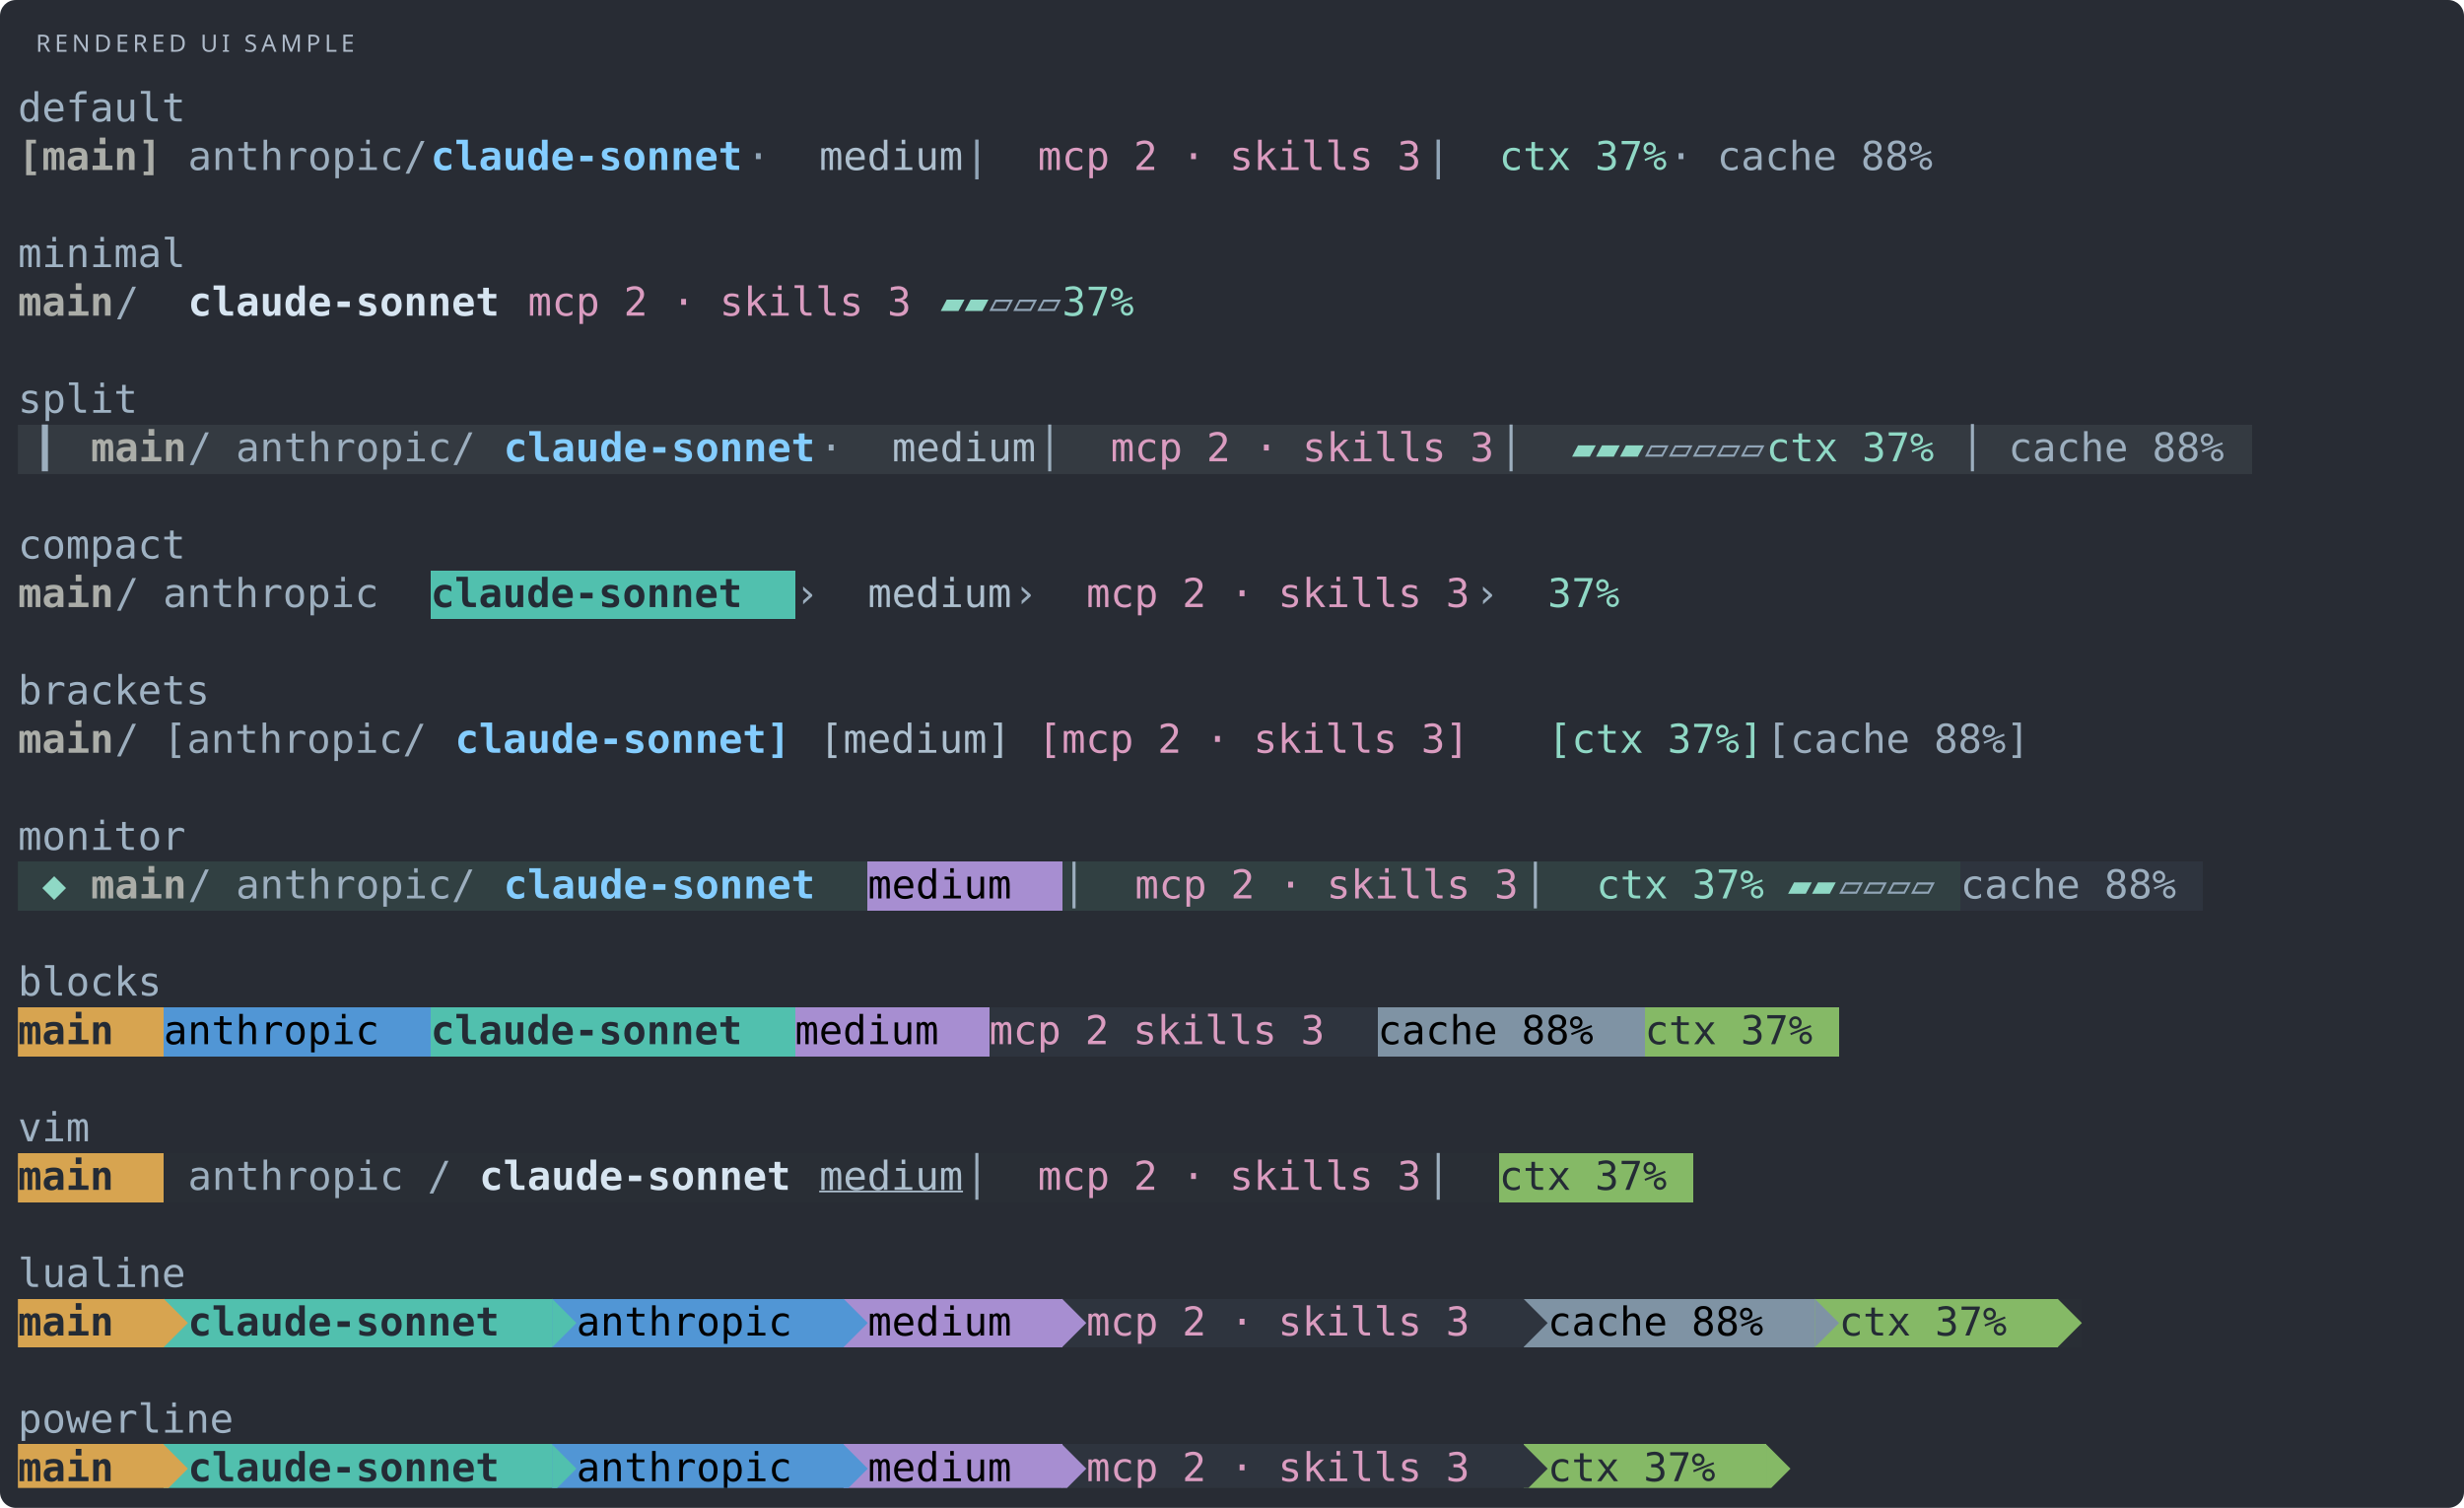
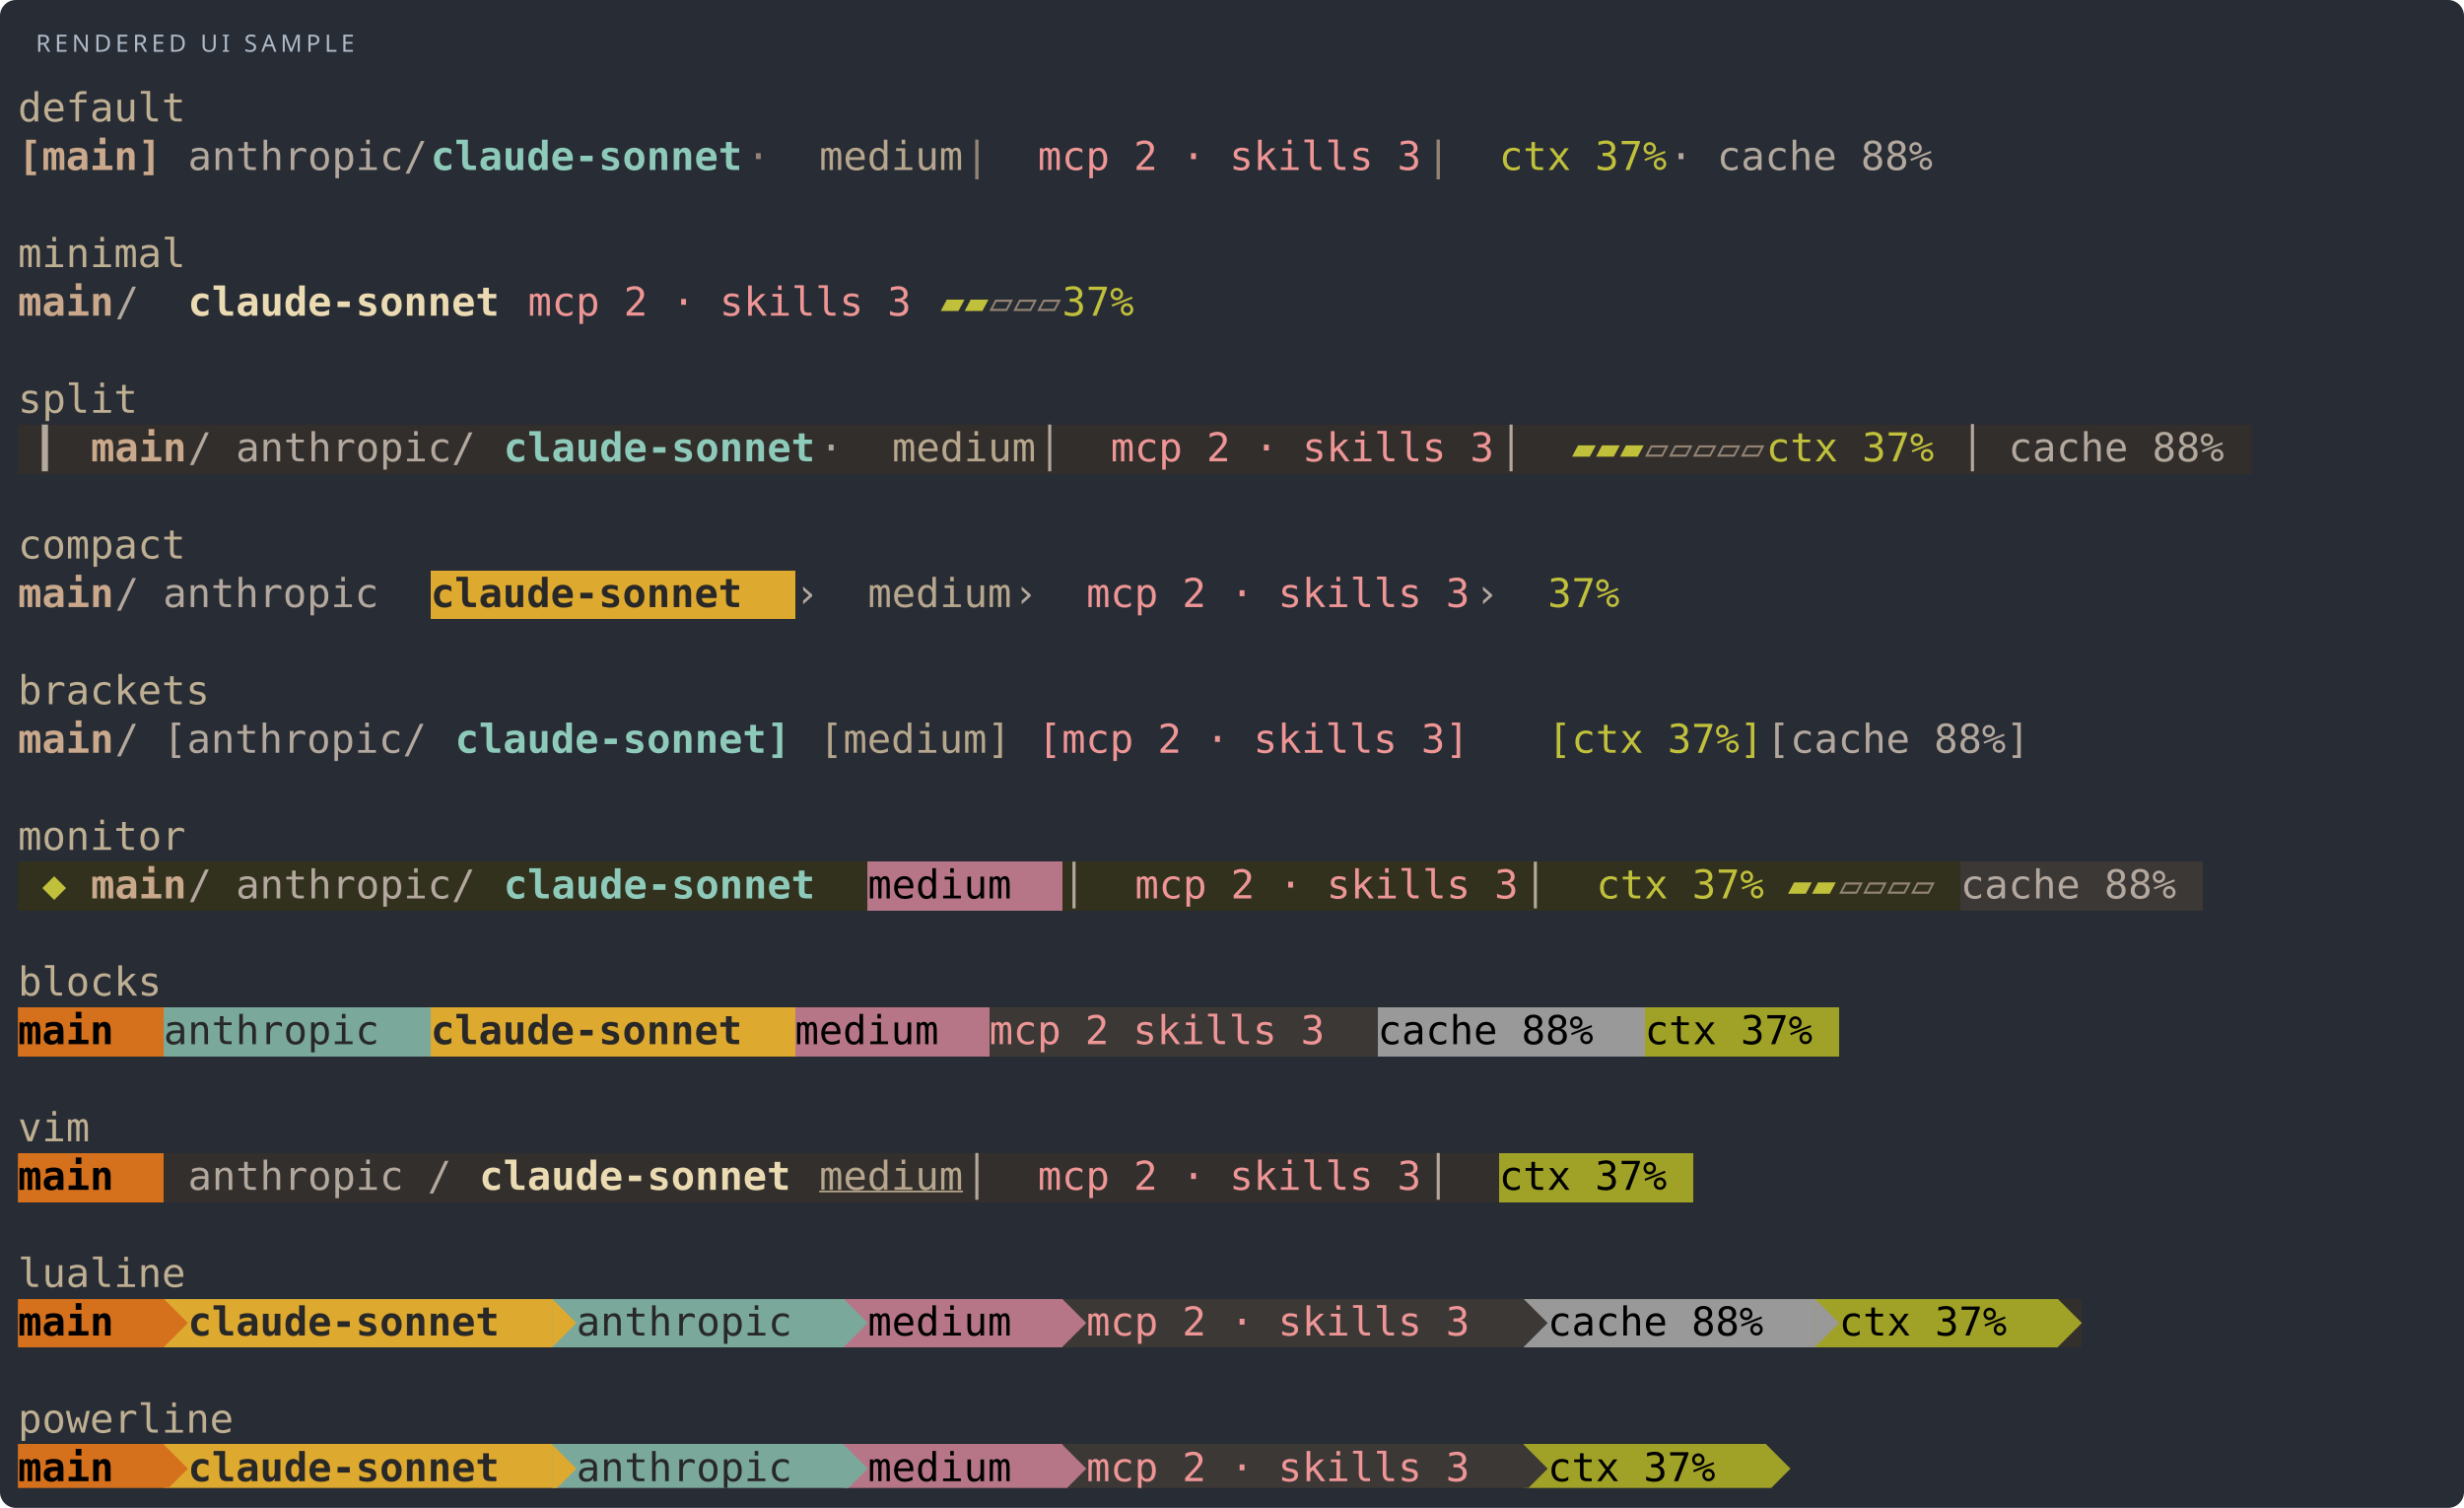
<svg xmlns="http://www.w3.org/2000/svg" viewBox="0 0 1238 757.6">
  <style>
.appearance-statusbars-matrix {font-family:monospace;font-size:20px;line-height:24.4px}
- .appearance-statusbars-r1 { fill: #9fb2c3 }
+ .appearance-statusbars-r1 { fill: #beaf93 }
.appearance-statusbars-r2 { fill: #abb2bf }
- .appearance-statusbars-r3 { fill: #abada8;font-weight: bold }
- .appearance-statusbars-r4 { fill: #9caebe }
- .appearance-statusbars-r5 { fill: #84cdff;font-weight: bold }
- .appearance-statusbars-r6 { fill: #91a5b7 }
- .appearance-statusbars-r7 { fill: #adbfce }
- .appearance-statusbars-r8 { fill: #da9cc0 }
- .appearance-statusbars-r9 { fill: #8fd8c5 }
- .appearance-statusbars-r10 { fill: #d7e5f1;font-weight: bold }
- .appearance-statusbars-r11 { fill: #d7e5f1 }
- .appearance-statusbars-r12 { fill: #242b35;font-weight: bold }
+ .appearance-statusbars-r3 { fill: #c9a88b;font-weight: bold }
+ .appearance-statusbars-r4 { fill: #b3a89e }
+ .appearance-statusbars-r5 { fill: #8ecaba;font-weight: bold }
+ .appearance-statusbars-r6 { fill: #928374 }
+ .appearance-statusbars-r7 { fill: #b6a68d }
+ .appearance-statusbars-r8 { fill: #ee9595 }
+ .appearance-statusbars-r9 { fill: #c0c03b }
+ .appearance-statusbars-r10 { fill: #ebdbb2;font-weight: bold }
+ .appearance-statusbars-r11 { fill: #ebdbb2 }
+ .appearance-statusbars-r12 { fill: #282828;font-weight: bold }
.appearance-statusbars-r13 { fill: #000000 }
- .appearance-statusbars-r14 { fill: #242b35 }
- .appearance-statusbars-r15 { fill: #adbfce;text-decoration: underline; }
- .appearance-statusbars-r16 { fill: #d7a450 }
- .appearance-statusbars-r17 { fill: #51c0ae }
- .appearance-statusbars-r18 { fill: #5196d5 }
- .appearance-statusbars-r19 { fill: #a78ed1 }
- .appearance-statusbars-r20 { fill: #2e343e }
- .appearance-statusbars-r21 { fill: #7f93a4 }
- .appearance-statusbars-r22 { fill: #85b966 }
+ .appearance-statusbars-r14 { fill: #000000;font-weight: bold }
+ .appearance-statusbars-r15 { fill: #282828 }
+ .appearance-statusbars-r16 { fill: #b6a68d;text-decoration: underline; }
+ .appearance-statusbars-r17 { fill: #d5701d }
+ .appearance-statusbars-r18 { fill: #dea92f }
+ .appearance-statusbars-r19 { fill: #7aa89b }
+ .appearance-statusbars-r20 { fill: #b67687 }
+ .appearance-statusbars-r21 { fill: #3c3836 }
+ .appearance-statusbars-r22 { fill: #9a9999 }
+ .appearance-statusbars-r23 { fill: #a0a227 }
</style>
  <defs>
    <clipPath id="appearance-statusbars-clip-terminal">
      <rect width="1219.0" height="706.6" />
    </clipPath>
    <clipPath id="appearance-statusbars-line-0">
      <rect x="0" y="1.5" width="1220" height="24.65" />
    </clipPath>
    <clipPath id="appearance-statusbars-line-1">
      <rect x="0" y="25.9" width="1220" height="24.65" />
    </clipPath>
    <clipPath id="appearance-statusbars-line-2">
      <rect x="0" y="50.3" width="1220" height="24.65" />
    </clipPath>
    <clipPath id="appearance-statusbars-line-3">
      <rect x="0" y="74.7" width="1220" height="24.65" />
    </clipPath>
    <clipPath id="appearance-statusbars-line-4">
      <rect x="0" y="99.1" width="1220" height="24.65" />
    </clipPath>
    <clipPath id="appearance-statusbars-line-5">
      <rect x="0" y="123.5" width="1220" height="24.65" />
    </clipPath>
    <clipPath id="appearance-statusbars-line-6">
      <rect x="0" y="147.9" width="1220" height="24.65" />
    </clipPath>
    <clipPath id="appearance-statusbars-line-7">
      <rect x="0" y="172.3" width="1220" height="24.65" />
    </clipPath>
    <clipPath id="appearance-statusbars-line-8">
      <rect x="0" y="196.7" width="1220" height="24.65" />
    </clipPath>
    <clipPath id="appearance-statusbars-line-9">
      <rect x="0" y="221.1" width="1220" height="24.65" />
    </clipPath>
    <clipPath id="appearance-statusbars-line-10">
      <rect x="0" y="245.5" width="1220" height="24.65" />
    </clipPath>
    <clipPath id="appearance-statusbars-line-11">
      <rect x="0" y="269.9" width="1220" height="24.65" />
    </clipPath>
    <clipPath id="appearance-statusbars-line-12">
      <rect x="0" y="294.3" width="1220" height="24.65" />
    </clipPath>
    <clipPath id="appearance-statusbars-line-13">
      <rect x="0" y="318.7" width="1220" height="24.65" />
    </clipPath>
    <clipPath id="appearance-statusbars-line-14">
      <rect x="0" y="343.1" width="1220" height="24.65" />
    </clipPath>
    <clipPath id="appearance-statusbars-line-15">
      <rect x="0" y="367.5" width="1220" height="24.65" />
    </clipPath>
    <clipPath id="appearance-statusbars-line-16">
      <rect x="0" y="391.9" width="1220" height="24.65" />
    </clipPath>
    <clipPath id="appearance-statusbars-line-17">
      <rect x="0" y="416.3" width="1220" height="24.65" />
    </clipPath>
    <clipPath id="appearance-statusbars-line-18">
      <rect x="0" y="440.7" width="1220" height="24.65" />
    </clipPath>
    <clipPath id="appearance-statusbars-line-19">
      <rect x="0" y="465.1" width="1220" height="24.65" />
    </clipPath>
    <clipPath id="appearance-statusbars-line-20">
      <rect x="0" y="489.5" width="1220" height="24.65" />
    </clipPath>
    <clipPath id="appearance-statusbars-line-21">
      <rect x="0" y="513.9" width="1220" height="24.65" />
    </clipPath>
    <clipPath id="appearance-statusbars-line-22">
      <rect x="0" y="538.3" width="1220" height="24.65" />
    </clipPath>
    <clipPath id="appearance-statusbars-line-23">
      <rect x="0" y="562.7" width="1220" height="24.65" />
    </clipPath>
    <clipPath id="appearance-statusbars-line-24">
      <rect x="0" y="587.1" width="1220" height="24.65" />
    </clipPath>
    <clipPath id="appearance-statusbars-line-25">
      <rect x="0" y="611.5" width="1220" height="24.65" />
    </clipPath>
    <clipPath id="appearance-statusbars-line-26">
      <rect x="0" y="635.9" width="1220" height="24.65" />
    </clipPath>
    <clipPath id="appearance-statusbars-line-27">
      <rect x="0" y="660.3" width="1220" height="24.65" />
    </clipPath>
  </defs>
  <rect width="1238" height="757.6" rx="8" fill="#282c34" />
  <text x="18" y="26" fill="#aebac9" font-family="sans-serif" font-size="12" letter-spacing="2">RENDERED UI SAMPLE</text>
  <g transform="translate(9, 41)" clip-path="url(#appearance-statusbars-clip-terminal)">
-     <rect fill="#343a41" x="0" y="172.3" width="12.2" height="24.65" shape-rendering="crispEdges" />
-     <rect fill="#343a41" x="12.2" y="172.3" width="24.4" height="24.65" shape-rendering="crispEdges" />
-     <rect fill="#343a41" x="36.6" y="172.3" width="48.8" height="24.65" shape-rendering="crispEdges" />
-     <rect fill="#343a41" x="85.4" y="172.3" width="158.6" height="24.65" shape-rendering="crispEdges" />
-     <rect fill="#343a41" x="244" y="172.3" width="158.6" height="24.65" shape-rendering="crispEdges" />
-     <rect fill="#343a41" x="402.6" y="172.3" width="36.6" height="24.65" shape-rendering="crispEdges" />
-     <rect fill="#343a41" x="439.2" y="172.3" width="73.2" height="24.65" shape-rendering="crispEdges" />
-     <rect fill="#343a41" x="512.4" y="172.3" width="36.6" height="24.65" shape-rendering="crispEdges" />
-     <rect fill="#343a41" x="549" y="172.3" width="195.2" height="24.65" shape-rendering="crispEdges" />
-     <rect fill="#343a41" x="744.2" y="172.3" width="36.6" height="24.65" shape-rendering="crispEdges" />
-     <rect fill="#343a41" x="780.8" y="172.3" width="36.6" height="24.65" shape-rendering="crispEdges" />
-     <rect fill="#343a41" x="817.4" y="172.3" width="61" height="24.65" shape-rendering="crispEdges" />
-     <rect fill="#343a41" x="878.4" y="172.3" width="97.6" height="24.65" shape-rendering="crispEdges" />
-     <rect fill="#343a41" x="976" y="172.3" width="146.4" height="24.65" shape-rendering="crispEdges" />
-     <rect fill="#51c0ae" x="207.4" y="245.5" width="183" height="24.65" shape-rendering="crispEdges" />
-     <rect fill="#314042" x="0" y="391.9" width="12.2" height="24.65" shape-rendering="crispEdges" />
-     <rect fill="#314042" x="12.2" y="391.9" width="24.4" height="24.65" shape-rendering="crispEdges" />
-     <rect fill="#314042" x="36.6" y="391.9" width="48.8" height="24.65" shape-rendering="crispEdges" />
-     <rect fill="#314042" x="85.4" y="391.9" width="158.6" height="24.65" shape-rendering="crispEdges" />
-     <rect fill="#314042" x="244" y="391.9" width="158.6" height="24.65" shape-rendering="crispEdges" />
-     <rect fill="#314042" x="402.6" y="391.9" width="24.4" height="24.65" shape-rendering="crispEdges" />
-     <rect fill="#a78ed1" x="427" y="391.9" width="97.6" height="24.65" shape-rendering="crispEdges" />
-     <rect fill="#314042" x="524.6" y="391.9" width="36.6" height="24.65" shape-rendering="crispEdges" />
-     <rect fill="#314042" x="561.2" y="391.9" width="195.2" height="24.65" shape-rendering="crispEdges" />
-     <rect fill="#314042" x="756.4" y="391.9" width="36.6" height="24.65" shape-rendering="crispEdges" />
-     <rect fill="#314042" x="793" y="391.9" width="122" height="24.65" shape-rendering="crispEdges" />
-     <rect fill="#314042" x="915" y="391.9" width="48.8" height="24.65" shape-rendering="crispEdges" />
-     <rect fill="#314042" x="963.8" y="391.9" width="12.2" height="24.65" shape-rendering="crispEdges" />
-     <rect fill="#2e343e" x="976" y="391.9" width="122" height="24.65" shape-rendering="crispEdges" />
-     <rect fill="#d7a450" x="0" y="465.1" width="73.2" height="24.65" shape-rendering="crispEdges" />
-     <rect fill="#5196d5" x="73.2" y="465.1" width="134.2" height="24.65" shape-rendering="crispEdges" />
-     <rect fill="#51c0ae" x="207.4" y="465.1" width="183" height="24.65" shape-rendering="crispEdges" />
-     <rect fill="#a78ed1" x="390.4" y="465.1" width="97.6" height="24.65" shape-rendering="crispEdges" />
-     <rect fill="#2e343e" x="488" y="465.1" width="195.2" height="24.65" shape-rendering="crispEdges" />
-     <rect fill="#7f93a4" x="683.2" y="465.1" width="134.2" height="24.65" shape-rendering="crispEdges" />
-     <rect fill="#85b966" x="817.4" y="465.1" width="97.6" height="24.65" shape-rendering="crispEdges" />
-     <rect fill="#d7a450" x="0" y="538.3" width="73.2" height="24.65" shape-rendering="crispEdges" />
-     <rect fill="#292e35" x="73.2" y="538.3" width="12.2" height="24.65" shape-rendering="crispEdges" />
-     <rect fill="#292e35" x="85.4" y="538.3" width="146.4" height="24.65" shape-rendering="crispEdges" />
-     <rect fill="#292e35" x="231.8" y="538.3" width="158.6" height="24.65" shape-rendering="crispEdges" />
-     <rect fill="#292e35" x="390.4" y="538.3" width="12.2" height="24.65" shape-rendering="crispEdges" />
-     <rect fill="#292e35" x="402.6" y="538.3" width="73.2" height="24.65" shape-rendering="crispEdges" />
-     <rect fill="#292e35" x="475.8" y="538.3" width="36.6" height="24.65" shape-rendering="crispEdges" />
-     <rect fill="#292e35" x="512.4" y="538.3" width="195.2" height="24.65" shape-rendering="crispEdges" />
-     <rect fill="#292e35" x="707.6" y="538.3" width="36.6" height="24.65" shape-rendering="crispEdges" />
-     <rect fill="#85b966" x="744.2" y="538.3" width="97.6" height="24.65" shape-rendering="crispEdges" />
-     <rect fill="#d7a450" x="0" y="611.5" width="73.2" height="24.65" shape-rendering="crispEdges" />
-     <rect fill="#51c0ae" x="73.2" y="611.5" width="12.2" height="24.65" shape-rendering="crispEdges" />
-     <rect fill="#51c0ae" x="85.4" y="611.5" width="183" height="24.65" shape-rendering="crispEdges" />
-     <rect fill="#5196d5" x="268.4" y="611.5" width="12.2" height="24.65" shape-rendering="crispEdges" />
-     <rect fill="#5196d5" x="280.6" y="611.5" width="134.2" height="24.65" shape-rendering="crispEdges" />
-     <rect fill="#a78ed1" x="414.8" y="611.5" width="12.2" height="24.65" shape-rendering="crispEdges" />
-     <rect fill="#a78ed1" x="427" y="611.5" width="97.6" height="24.65" shape-rendering="crispEdges" />
-     <rect fill="#2e343e" x="524.6" y="611.5" width="12.2" height="24.65" shape-rendering="crispEdges" />
-     <rect fill="#2e343e" x="536.8" y="611.5" width="219.6" height="24.65" shape-rendering="crispEdges" />
-     <rect fill="#7f93a4" x="756.4" y="611.5" width="12.2" height="24.65" shape-rendering="crispEdges" />
-     <rect fill="#7f93a4" x="768.6" y="611.5" width="134.2" height="24.65" shape-rendering="crispEdges" />
-     <rect fill="#85b966" x="902.8" y="611.5" width="12.2" height="24.65" shape-rendering="crispEdges" />
-     <rect fill="#85b966" x="915" y="611.5" width="109.8" height="24.65" shape-rendering="crispEdges" />
-     <rect fill="#292e35" x="1024.8" y="611.5" width="12.2" height="24.65" shape-rendering="crispEdges" />
-     <rect fill="#d7a450" x="0" y="684.7" width="73.2" height="24.65" shape-rendering="crispEdges" />
-     <rect fill="#51c0ae" x="73.2" y="684.7" width="12.2" height="24.65" shape-rendering="crispEdges" />
-     <rect fill="#51c0ae" x="85.4" y="684.7" width="183" height="24.65" shape-rendering="crispEdges" />
-     <rect fill="#5196d5" x="268.4" y="684.7" width="12.2" height="24.65" shape-rendering="crispEdges" />
-     <rect fill="#5196d5" x="280.6" y="684.7" width="134.2" height="24.65" shape-rendering="crispEdges" />
-     <rect fill="#a78ed1" x="414.8" y="684.7" width="12.2" height="24.65" shape-rendering="crispEdges" />
-     <rect fill="#a78ed1" x="427" y="684.7" width="97.6" height="24.65" shape-rendering="crispEdges" />
-     <rect fill="#2e343e" x="524.6" y="684.7" width="12.2" height="24.65" shape-rendering="crispEdges" />
-     <rect fill="#2e343e" x="536.8" y="684.7" width="219.6" height="24.65" shape-rendering="crispEdges" />
-     <rect fill="#85b966" x="756.4" y="684.7" width="12.2" height="24.65" shape-rendering="crispEdges" />
-     <rect fill="#85b966" x="768.6" y="684.7" width="109.8" height="24.65" shape-rendering="crispEdges" />
+     <rect fill="#322e2b" x="0" y="172.3" width="12.2" height="24.65" shape-rendering="crispEdges" />
+     <rect fill="#322e2b" x="12.2" y="172.3" width="24.4" height="24.65" shape-rendering="crispEdges" />
+     <rect fill="#322e2b" x="36.6" y="172.3" width="48.8" height="24.65" shape-rendering="crispEdges" />
+     <rect fill="#322e2b" x="85.4" y="172.3" width="158.6" height="24.65" shape-rendering="crispEdges" />
+     <rect fill="#322e2b" x="244" y="172.3" width="158.6" height="24.65" shape-rendering="crispEdges" />
+     <rect fill="#322e2b" x="402.6" y="172.3" width="36.6" height="24.65" shape-rendering="crispEdges" />
+     <rect fill="#322e2b" x="439.2" y="172.3" width="73.2" height="24.65" shape-rendering="crispEdges" />
+     <rect fill="#322e2b" x="512.4" y="172.3" width="36.6" height="24.65" shape-rendering="crispEdges" />
+     <rect fill="#322e2b" x="549" y="172.3" width="195.2" height="24.65" shape-rendering="crispEdges" />
+     <rect fill="#322e2b" x="744.2" y="172.3" width="36.6" height="24.65" shape-rendering="crispEdges" />
+     <rect fill="#322e2b" x="780.8" y="172.3" width="36.6" height="24.65" shape-rendering="crispEdges" />
+     <rect fill="#322e2b" x="817.4" y="172.3" width="61" height="24.65" shape-rendering="crispEdges" />
+     <rect fill="#322e2b" x="878.4" y="172.3" width="97.6" height="24.65" shape-rendering="crispEdges" />
+     <rect fill="#322e2b" x="976" y="172.3" width="146.4" height="24.65" shape-rendering="crispEdges" />
+     <rect fill="#dea92f" x="207.4" y="245.5" width="183" height="24.65" shape-rendering="crispEdges" />
+     <rect fill="#32311e" x="0" y="391.9" width="12.2" height="24.65" shape-rendering="crispEdges" />
+     <rect fill="#32311e" x="12.2" y="391.9" width="24.4" height="24.65" shape-rendering="crispEdges" />
+     <rect fill="#32311e" x="36.6" y="391.9" width="48.8" height="24.65" shape-rendering="crispEdges" />
+     <rect fill="#32311e" x="85.4" y="391.9" width="158.6" height="24.65" shape-rendering="crispEdges" />
+     <rect fill="#32311e" x="244" y="391.9" width="158.6" height="24.65" shape-rendering="crispEdges" />
+     <rect fill="#32311e" x="402.6" y="391.9" width="24.4" height="24.65" shape-rendering="crispEdges" />
+     <rect fill="#b67687" x="427" y="391.9" width="97.6" height="24.65" shape-rendering="crispEdges" />
+     <rect fill="#32311e" x="524.6" y="391.9" width="36.6" height="24.65" shape-rendering="crispEdges" />
+     <rect fill="#32311e" x="561.2" y="391.9" width="195.2" height="24.65" shape-rendering="crispEdges" />
+     <rect fill="#32311e" x="756.4" y="391.9" width="36.6" height="24.65" shape-rendering="crispEdges" />
+     <rect fill="#32311e" x="793" y="391.9" width="122" height="24.65" shape-rendering="crispEdges" />
+     <rect fill="#32311e" x="915" y="391.9" width="48.8" height="24.65" shape-rendering="crispEdges" />
+     <rect fill="#32311e" x="963.8" y="391.9" width="12.2" height="24.65" shape-rendering="crispEdges" />
+     <rect fill="#3c3836" x="976" y="391.9" width="122" height="24.65" shape-rendering="crispEdges" />
+     <rect fill="#d5701d" x="0" y="465.1" width="73.2" height="24.65" shape-rendering="crispEdges" />
+     <rect fill="#7aa89b" x="73.2" y="465.1" width="134.2" height="24.65" shape-rendering="crispEdges" />
+     <rect fill="#dea92f" x="207.4" y="465.1" width="183" height="24.65" shape-rendering="crispEdges" />
+     <rect fill="#b67687" x="390.4" y="465.1" width="97.6" height="24.65" shape-rendering="crispEdges" />
+     <rect fill="#3c3836" x="488" y="465.1" width="195.2" height="24.65" shape-rendering="crispEdges" />
+     <rect fill="#9a9999" x="683.2" y="465.1" width="134.2" height="24.65" shape-rendering="crispEdges" />
+     <rect fill="#a0a227" x="817.4" y="465.1" width="97.6" height="24.65" shape-rendering="crispEdges" />
+     <rect fill="#d5701d" x="0" y="538.3" width="73.2" height="24.65" shape-rendering="crispEdges" />
+     <rect fill="#332f2d" x="73.2" y="538.3" width="12.2" height="24.65" shape-rendering="crispEdges" />
+     <rect fill="#332f2d" x="85.4" y="538.3" width="146.4" height="24.65" shape-rendering="crispEdges" />
+     <rect fill="#332f2d" x="231.8" y="538.3" width="158.6" height="24.65" shape-rendering="crispEdges" />
+     <rect fill="#332f2d" x="390.4" y="538.3" width="12.2" height="24.65" shape-rendering="crispEdges" />
+     <rect fill="#332f2d" x="402.6" y="538.3" width="73.2" height="24.65" shape-rendering="crispEdges" />
+     <rect fill="#332f2d" x="475.8" y="538.3" width="36.6" height="24.65" shape-rendering="crispEdges" />
+     <rect fill="#332f2d" x="512.4" y="538.3" width="195.2" height="24.65" shape-rendering="crispEdges" />
+     <rect fill="#332f2d" x="707.6" y="538.3" width="36.6" height="24.65" shape-rendering="crispEdges" />
+     <rect fill="#a0a227" x="744.2" y="538.3" width="97.6" height="24.65" shape-rendering="crispEdges" />
+     <rect fill="#d5701d" x="0" y="611.5" width="73.2" height="24.65" shape-rendering="crispEdges" />
+     <rect fill="#dea92f" x="73.2" y="611.5" width="12.2" height="24.65" shape-rendering="crispEdges" />
+     <rect fill="#dea92f" x="85.4" y="611.5" width="183" height="24.65" shape-rendering="crispEdges" />
+     <rect fill="#7aa89b" x="268.4" y="611.5" width="12.2" height="24.65" shape-rendering="crispEdges" />
+     <rect fill="#7aa89b" x="280.6" y="611.5" width="134.2" height="24.65" shape-rendering="crispEdges" />
+     <rect fill="#b67687" x="414.8" y="611.5" width="12.2" height="24.65" shape-rendering="crispEdges" />
+     <rect fill="#b67687" x="427" y="611.5" width="97.6" height="24.65" shape-rendering="crispEdges" />
+     <rect fill="#3c3836" x="524.6" y="611.5" width="12.2" height="24.65" shape-rendering="crispEdges" />
+     <rect fill="#3c3836" x="536.8" y="611.5" width="219.6" height="24.65" shape-rendering="crispEdges" />
+     <rect fill="#9a9999" x="756.4" y="611.5" width="12.2" height="24.65" shape-rendering="crispEdges" />
+     <rect fill="#9a9999" x="768.6" y="611.5" width="134.2" height="24.65" shape-rendering="crispEdges" />
+     <rect fill="#a0a227" x="902.8" y="611.5" width="12.2" height="24.65" shape-rendering="crispEdges" />
+     <rect fill="#a0a227" x="915" y="611.5" width="109.8" height="24.65" shape-rendering="crispEdges" />
+     <rect fill="#332f2d" x="1024.8" y="611.5" width="12.2" height="24.65" shape-rendering="crispEdges" />
+     <rect fill="#d5701d" x="0" y="684.7" width="73.2" height="24.65" shape-rendering="crispEdges" />
+     <rect fill="#dea92f" x="73.2" y="684.7" width="12.2" height="24.65" shape-rendering="crispEdges" />
+     <rect fill="#dea92f" x="85.4" y="684.7" width="183" height="24.65" shape-rendering="crispEdges" />
+     <rect fill="#7aa89b" x="268.4" y="684.7" width="12.2" height="24.65" shape-rendering="crispEdges" />
+     <rect fill="#7aa89b" x="280.6" y="684.7" width="134.2" height="24.65" shape-rendering="crispEdges" />
+     <rect fill="#b67687" x="414.8" y="684.7" width="12.2" height="24.65" shape-rendering="crispEdges" />
+     <rect fill="#b67687" x="427" y="684.7" width="97.6" height="24.65" shape-rendering="crispEdges" />
+     <rect fill="#3c3836" x="524.6" y="684.7" width="12.2" height="24.65" shape-rendering="crispEdges" />
+     <rect fill="#3c3836" x="536.8" y="684.7" width="219.6" height="24.65" shape-rendering="crispEdges" />
+     <rect fill="#a0a227" x="756.4" y="684.7" width="12.2" height="24.65" shape-rendering="crispEdges" />
+     <rect fill="#a0a227" x="768.6" y="684.7" width="109.8" height="24.65" shape-rendering="crispEdges" />
    <g class="appearance-statusbars-matrix">
      <text class="appearance-statusbars-r1" x="0" y="20" textLength="85.4" clip-path="url(#appearance-statusbars-line-0)">default</text>
      <text class="appearance-statusbars-r2" x="1220" y="20" textLength="12.2" clip-path="url(#appearance-statusbars-line-0)">
</text>
      <text class="appearance-statusbars-r3" x="0" y="44.4" textLength="85.4" clip-path="url(#appearance-statusbars-line-1)">[main] </text>
      <text class="appearance-statusbars-r4" x="85.4" y="44.4" textLength="122" clip-path="url(#appearance-statusbars-line-1)">anthropic/</text>
      <text class="appearance-statusbars-r5" x="207.4" y="44.4" textLength="158.6" clip-path="url(#appearance-statusbars-line-1)">claude-sonnet</text>
      <text class="appearance-statusbars-r6" x="366" y="44.4" textLength="36.6" clip-path="url(#appearance-statusbars-line-1)"> · </text>
      <text class="appearance-statusbars-r7" x="402.6" y="44.4" textLength="73.2" clip-path="url(#appearance-statusbars-line-1)">medium</text>
      <text class="appearance-statusbars-r6" x="475.8" y="44.4" textLength="36.6" clip-path="url(#appearance-statusbars-line-1)"> | </text>
      <text class="appearance-statusbars-r8" x="512.4" y="44.4" textLength="195.2" clip-path="url(#appearance-statusbars-line-1)">mcp 2 · skills 3</text>
      <text class="appearance-statusbars-r6" x="707.6" y="44.4" textLength="36.6" clip-path="url(#appearance-statusbars-line-1)"> | </text>
      <text class="appearance-statusbars-r9" x="744.2" y="44.4" textLength="85.4" clip-path="url(#appearance-statusbars-line-1)">ctx 37%</text>
      <text class="appearance-statusbars-r4" x="829.6" y="44.4" textLength="146.4" clip-path="url(#appearance-statusbars-line-1)"> · cache 88%</text>
      <text class="appearance-statusbars-r2" x="1220" y="44.4" textLength="12.2" clip-path="url(#appearance-statusbars-line-1)">
</text>
      <text class="appearance-statusbars-r2" x="1220" y="68.8" textLength="12.2" clip-path="url(#appearance-statusbars-line-2)">
</text>
      <text class="appearance-statusbars-r1" x="0" y="93.2" textLength="85.4" clip-path="url(#appearance-statusbars-line-3)">minimal</text>
      <text class="appearance-statusbars-r2" x="1220" y="93.2" textLength="12.2" clip-path="url(#appearance-statusbars-line-3)">
</text>
      <text class="appearance-statusbars-r3" x="0" y="117.6" textLength="48.8" clip-path="url(#appearance-statusbars-line-4)">main</text>
      <text class="appearance-statusbars-r4" x="48.8" y="117.6" textLength="36.6" clip-path="url(#appearance-statusbars-line-4)"> / </text>
      <text class="appearance-statusbars-r10" x="85.4" y="117.6" textLength="158.6" clip-path="url(#appearance-statusbars-line-4)">claude-sonnet</text>
      <text class="appearance-statusbars-r8" x="256.2" y="117.6" textLength="195.2" clip-path="url(#appearance-statusbars-line-4)">mcp 2 · skills 3</text>
      <text class="appearance-statusbars-r9" x="463.6" y="117.6" textLength="24.4" clip-path="url(#appearance-statusbars-line-4)">▰▰</text>
      <text class="appearance-statusbars-r6" x="488" y="117.6" textLength="36.6" clip-path="url(#appearance-statusbars-line-4)">▱▱▱</text>
      <text class="appearance-statusbars-r9" x="524.6" y="117.6" textLength="48.8" clip-path="url(#appearance-statusbars-line-4)"> 37%</text>
      <text class="appearance-statusbars-r2" x="1220" y="117.6" textLength="12.2" clip-path="url(#appearance-statusbars-line-4)">
</text>
      <text class="appearance-statusbars-r2" x="1220" y="142" textLength="12.2" clip-path="url(#appearance-statusbars-line-5)">
</text>
      <text class="appearance-statusbars-r1" x="0" y="166.4" textLength="61" clip-path="url(#appearance-statusbars-line-6)">split</text>
      <text class="appearance-statusbars-r2" x="1220" y="166.4" textLength="12.2" clip-path="url(#appearance-statusbars-line-6)">
</text>
      <text class="appearance-statusbars-r4" x="12.2" y="190.8" textLength="24.4" clip-path="url(#appearance-statusbars-line-7)">▎ </text>
      <text class="appearance-statusbars-r3" x="36.6" y="190.8" textLength="48.8" clip-path="url(#appearance-statusbars-line-7)">main</text>
      <text class="appearance-statusbars-r4" x="85.4" y="190.8" textLength="158.6" clip-path="url(#appearance-statusbars-line-7)"> / anthropic/</text>
      <text class="appearance-statusbars-r5" x="244" y="190.8" textLength="158.6" clip-path="url(#appearance-statusbars-line-7)">claude-sonnet</text>
      <text class="appearance-statusbars-r4" x="402.6" y="190.8" textLength="36.6" clip-path="url(#appearance-statusbars-line-7)"> · </text>
      <text class="appearance-statusbars-r7" x="439.2" y="190.8" textLength="73.2" clip-path="url(#appearance-statusbars-line-7)">medium</text>
      <text class="appearance-statusbars-r4" x="512.4" y="190.8" textLength="36.6" clip-path="url(#appearance-statusbars-line-7)"> │ </text>
      <text class="appearance-statusbars-r8" x="549" y="190.8" textLength="195.2" clip-path="url(#appearance-statusbars-line-7)">mcp 2 · skills 3</text>
      <text class="appearance-statusbars-r4" x="744.2" y="190.8" textLength="36.6" clip-path="url(#appearance-statusbars-line-7)"> │ </text>
      <text class="appearance-statusbars-r9" x="780.8" y="190.8" textLength="36.6" clip-path="url(#appearance-statusbars-line-7)">▰▰▰</text>
      <text class="appearance-statusbars-r6" x="817.4" y="190.8" textLength="61" clip-path="url(#appearance-statusbars-line-7)">▱▱▱▱▱</text>
      <text class="appearance-statusbars-r9" x="878.4" y="190.8" textLength="97.6" clip-path="url(#appearance-statusbars-line-7)"> ctx 37%</text>
      <text class="appearance-statusbars-r4" x="976" y="190.8" textLength="146.4" clip-path="url(#appearance-statusbars-line-7)"> │ cache 88%</text>
      <text class="appearance-statusbars-r2" x="1220" y="190.8" textLength="12.2" clip-path="url(#appearance-statusbars-line-7)">
</text>
      <text class="appearance-statusbars-r2" x="1220" y="215.2" textLength="12.2" clip-path="url(#appearance-statusbars-line-8)">
</text>
      <text class="appearance-statusbars-r1" x="0" y="239.6" textLength="85.4" clip-path="url(#appearance-statusbars-line-9)">compact</text>
      <text class="appearance-statusbars-r2" x="1220" y="239.6" textLength="12.2" clip-path="url(#appearance-statusbars-line-9)">
</text>
      <text class="appearance-statusbars-r3" x="0" y="264" textLength="48.8" clip-path="url(#appearance-statusbars-line-10)">main</text>
      <text class="appearance-statusbars-r4" x="48.8" y="264" textLength="158.6" clip-path="url(#appearance-statusbars-line-10)"> / anthropic </text>
      <text class="appearance-statusbars-r12" x="207.4" y="264" textLength="183" clip-path="url(#appearance-statusbars-line-10)"> claude-sonnet </text>
      <text class="appearance-statusbars-r4" x="390.4" y="264" textLength="36.6" clip-path="url(#appearance-statusbars-line-10)"> › </text>
      <text class="appearance-statusbars-r7" x="427" y="264" textLength="73.2" clip-path="url(#appearance-statusbars-line-10)">medium</text>
      <text class="appearance-statusbars-r4" x="500.2" y="264" textLength="36.6" clip-path="url(#appearance-statusbars-line-10)"> › </text>
      <text class="appearance-statusbars-r8" x="536.8" y="264" textLength="195.2" clip-path="url(#appearance-statusbars-line-10)">mcp 2 · skills 3</text>
      <text class="appearance-statusbars-r4" x="732" y="264" textLength="36.6" clip-path="url(#appearance-statusbars-line-10)"> › </text>
      <text class="appearance-statusbars-r9" x="768.6" y="264" textLength="36.6" clip-path="url(#appearance-statusbars-line-10)">37%</text>
      <text class="appearance-statusbars-r2" x="1220" y="264" textLength="12.2" clip-path="url(#appearance-statusbars-line-10)">
</text>
      <text class="appearance-statusbars-r2" x="1220" y="288.4" textLength="12.2" clip-path="url(#appearance-statusbars-line-11)">
</text>
      <text class="appearance-statusbars-r1" x="0" y="312.8" textLength="97.6" clip-path="url(#appearance-statusbars-line-12)">brackets</text>
      <text class="appearance-statusbars-r2" x="1220" y="312.8" textLength="12.2" clip-path="url(#appearance-statusbars-line-12)">
</text>
      <text class="appearance-statusbars-r3" x="0" y="337.2" textLength="48.8" clip-path="url(#appearance-statusbars-line-13)">main</text>
      <text class="appearance-statusbars-r4" x="48.8" y="337.2" textLength="170.8" clip-path="url(#appearance-statusbars-line-13)"> / [anthropic/</text>
      <text class="appearance-statusbars-r5" x="219.6" y="337.2" textLength="170.8" clip-path="url(#appearance-statusbars-line-13)">claude-sonnet]</text>
      <text class="appearance-statusbars-r7" x="402.6" y="337.2" textLength="97.6" clip-path="url(#appearance-statusbars-line-13)">[medium]</text>
      <text class="appearance-statusbars-r8" x="512.4" y="337.2" textLength="244" clip-path="url(#appearance-statusbars-line-13)"> [mcp 2 · skills 3] </text>
      <text class="appearance-statusbars-r9" x="768.6" y="337.2" textLength="109.8" clip-path="url(#appearance-statusbars-line-13)">[ctx 37%]</text>
      <text class="appearance-statusbars-r4" x="878.4" y="337.2" textLength="146.4" clip-path="url(#appearance-statusbars-line-13)"> [cache 88%]</text>
      <text class="appearance-statusbars-r2" x="1220" y="337.2" textLength="12.2" clip-path="url(#appearance-statusbars-line-13)">
</text>
      <text class="appearance-statusbars-r2" x="1220" y="361.6" textLength="12.2" clip-path="url(#appearance-statusbars-line-14)">
</text>
      <text class="appearance-statusbars-r1" x="0" y="386" textLength="85.4" clip-path="url(#appearance-statusbars-line-15)">monitor</text>
      <text class="appearance-statusbars-r2" x="1220" y="386" textLength="12.2" clip-path="url(#appearance-statusbars-line-15)">
</text>
      <text class="appearance-statusbars-r9" x="12.2" y="410.4" textLength="24.4" clip-path="url(#appearance-statusbars-line-16)">◆ </text>
      <text class="appearance-statusbars-r3" x="36.6" y="410.4" textLength="48.8" clip-path="url(#appearance-statusbars-line-16)">main</text>
      <text class="appearance-statusbars-r4" x="85.4" y="410.4" textLength="158.6" clip-path="url(#appearance-statusbars-line-16)"> / anthropic/</text>
      <text class="appearance-statusbars-r5" x="244" y="410.4" textLength="158.6" clip-path="url(#appearance-statusbars-line-16)">claude-sonnet</text>
      <text class="appearance-statusbars-r13" x="427" y="410.4" textLength="97.6" clip-path="url(#appearance-statusbars-line-16)"> medium </text>
      <text class="appearance-statusbars-r4" x="524.6" y="410.4" textLength="36.6" clip-path="url(#appearance-statusbars-line-16)"> │ </text>
      <text class="appearance-statusbars-r8" x="561.2" y="410.4" textLength="195.2" clip-path="url(#appearance-statusbars-line-16)">mcp 2 · skills 3</text>
      <text class="appearance-statusbars-r4" x="756.4" y="410.4" textLength="36.6" clip-path="url(#appearance-statusbars-line-16)"> │ </text>
      <text class="appearance-statusbars-r9" x="793" y="410.4" textLength="122" clip-path="url(#appearance-statusbars-line-16)">ctx 37% ▰▰</text>
      <text class="appearance-statusbars-r6" x="915" y="410.4" textLength="48.8" clip-path="url(#appearance-statusbars-line-16)">▱▱▱▱</text>
      <text class="appearance-statusbars-r4" x="976" y="410.4" textLength="122" clip-path="url(#appearance-statusbars-line-16)"> cache 88%</text>
      <text class="appearance-statusbars-r2" x="1220" y="410.4" textLength="12.2" clip-path="url(#appearance-statusbars-line-16)">
</text>
      <text class="appearance-statusbars-r2" x="1220" y="434.8" textLength="12.2" clip-path="url(#appearance-statusbars-line-17)">
</text>
      <text class="appearance-statusbars-r1" x="0" y="459.2" textLength="73.2" clip-path="url(#appearance-statusbars-line-18)">blocks</text>
      <text class="appearance-statusbars-r2" x="1220" y="459.2" textLength="12.2" clip-path="url(#appearance-statusbars-line-18)">
</text>
-       <text class="appearance-statusbars-r12" x="0" y="483.6" textLength="73.2" clip-path="url(#appearance-statusbars-line-19)"> main </text>
-       <text class="appearance-statusbars-r13" x="73.2" y="483.6" textLength="134.2" clip-path="url(#appearance-statusbars-line-19)"> anthropic </text>
+       <text class="appearance-statusbars-r14" x="0" y="483.6" textLength="73.2" clip-path="url(#appearance-statusbars-line-19)"> main </text>
+       <text class="appearance-statusbars-r15" x="73.2" y="483.6" textLength="134.2" clip-path="url(#appearance-statusbars-line-19)"> anthropic </text>
      <text class="appearance-statusbars-r12" x="207.4" y="483.6" textLength="183" clip-path="url(#appearance-statusbars-line-19)"> claude-sonnet </text>
      <text class="appearance-statusbars-r13" x="390.4" y="483.6" textLength="97.6" clip-path="url(#appearance-statusbars-line-19)"> medium </text>
      <text class="appearance-statusbars-r8" x="488" y="483.6" textLength="195.2" clip-path="url(#appearance-statusbars-line-19)"> mcp 2 skills 3 </text>
      <text class="appearance-statusbars-r13" x="683.2" y="483.6" textLength="134.2" clip-path="url(#appearance-statusbars-line-19)"> cache 88% </text>
-       <text class="appearance-statusbars-r14" x="817.4" y="483.6" textLength="97.6" clip-path="url(#appearance-statusbars-line-19)"> ctx 37%</text>
+       <text class="appearance-statusbars-r13" x="817.4" y="483.6" textLength="97.6" clip-path="url(#appearance-statusbars-line-19)"> ctx 37%</text>
      <text class="appearance-statusbars-r2" x="1220" y="483.6" textLength="12.2" clip-path="url(#appearance-statusbars-line-19)">
</text>
      <text class="appearance-statusbars-r2" x="1220" y="508" textLength="12.2" clip-path="url(#appearance-statusbars-line-20)">
</text>
      <text class="appearance-statusbars-r1" x="0" y="532.4" textLength="36.6" clip-path="url(#appearance-statusbars-line-21)">vim</text>
      <text class="appearance-statusbars-r2" x="1220" y="532.4" textLength="12.2" clip-path="url(#appearance-statusbars-line-21)">
</text>
-       <text class="appearance-statusbars-r12" x="0" y="556.8" textLength="73.2" clip-path="url(#appearance-statusbars-line-22)"> main </text>
+       <text class="appearance-statusbars-r14" x="0" y="556.8" textLength="73.2" clip-path="url(#appearance-statusbars-line-22)"> main </text>
      <text class="appearance-statusbars-r4" x="85.4" y="556.8" textLength="146.4" clip-path="url(#appearance-statusbars-line-22)">anthropic / </text>
      <text class="appearance-statusbars-r10" x="231.8" y="556.8" textLength="158.6" clip-path="url(#appearance-statusbars-line-22)">claude-sonnet</text>
-       <text class="appearance-statusbars-r15" x="402.6" y="556.8" textLength="73.2" clip-path="url(#appearance-statusbars-line-22)">medium</text>
+       <text class="appearance-statusbars-r16" x="402.6" y="556.8" textLength="73.2" clip-path="url(#appearance-statusbars-line-22)">medium</text>
      <text class="appearance-statusbars-r4" x="475.8" y="556.8" textLength="36.6" clip-path="url(#appearance-statusbars-line-22)"> │ </text>
      <text class="appearance-statusbars-r8" x="512.4" y="556.8" textLength="195.2" clip-path="url(#appearance-statusbars-line-22)">mcp 2 · skills 3</text>
      <text class="appearance-statusbars-r4" x="707.6" y="556.8" textLength="36.6" clip-path="url(#appearance-statusbars-line-22)"> │ </text>
-       <text class="appearance-statusbars-r14" x="744.2" y="556.8" textLength="97.6" clip-path="url(#appearance-statusbars-line-22)"> ctx 37%</text>
+       <text class="appearance-statusbars-r13" x="744.2" y="556.8" textLength="97.6" clip-path="url(#appearance-statusbars-line-22)"> ctx 37%</text>
      <text class="appearance-statusbars-r2" x="1220" y="556.8" textLength="12.2" clip-path="url(#appearance-statusbars-line-22)">
</text>
      <text class="appearance-statusbars-r2" x="1220" y="581.2" textLength="12.2" clip-path="url(#appearance-statusbars-line-23)">
</text>
      <text class="appearance-statusbars-r1" x="0" y="605.6" textLength="85.4" clip-path="url(#appearance-statusbars-line-24)">lualine</text>
      <text class="appearance-statusbars-r2" x="1220" y="605.6" textLength="12.2" clip-path="url(#appearance-statusbars-line-24)">
</text>
-       <text class="appearance-statusbars-r12" x="0" y="630" textLength="73.2" clip-path="url(#appearance-statusbars-line-25)"> main </text>
-       <path class="appearance-statusbars-r16" transform="translate(73.2,611.5)" d="M0 0 L12.2 12.2 L0 24.4 Z" />
+       <text class="appearance-statusbars-r14" x="0" y="630" textLength="73.2" clip-path="url(#appearance-statusbars-line-25)"> main </text>
+       <path class="appearance-statusbars-r17" transform="translate(73.2,611.5)" d="M0 0 L12.2 12.2 L0 24.4 Z" />
      <text class="appearance-statusbars-r12" x="85.4" y="630" textLength="183" clip-path="url(#appearance-statusbars-line-25)"> claude-sonnet </text>
-       <path class="appearance-statusbars-r17" transform="translate(268.4,611.5)" d="M0 0 L12.2 12.2 L0 24.4 Z" />
-       <text class="appearance-statusbars-r13" x="280.6" y="630" textLength="134.2" clip-path="url(#appearance-statusbars-line-25)"> anthropic </text>
-       <path class="appearance-statusbars-r18" transform="translate(414.8,611.5)" d="M0 0 L12.2 12.2 L0 24.4 Z" />
+       <path class="appearance-statusbars-r18" transform="translate(268.4,611.5)" d="M0 0 L12.2 12.2 L0 24.4 Z" />
+       <text class="appearance-statusbars-r15" x="280.6" y="630" textLength="134.2" clip-path="url(#appearance-statusbars-line-25)"> anthropic </text>
+       <path class="appearance-statusbars-r19" transform="translate(414.8,611.5)" d="M0 0 L12.2 12.2 L0 24.4 Z" />
      <text class="appearance-statusbars-r13" x="427" y="630" textLength="97.6" clip-path="url(#appearance-statusbars-line-25)"> medium </text>
-       <path class="appearance-statusbars-r19" transform="translate(524.6,611.5)" d="M0 0 L12.2 12.2 L0 24.4 Z" />
+       <path class="appearance-statusbars-r20" transform="translate(524.6,611.5)" d="M0 0 L12.2 12.2 L0 24.4 Z" />
      <text class="appearance-statusbars-r8" x="536.8" y="630" textLength="219.6" clip-path="url(#appearance-statusbars-line-25)"> mcp 2 · skills 3 </text>
-       <path class="appearance-statusbars-r20" transform="translate(756.4,611.5)" d="M0 0 L12.2 12.2 L0 24.4 Z" />
+       <path class="appearance-statusbars-r21" transform="translate(756.4,611.5)" d="M0 0 L12.2 12.2 L0 24.4 Z" />
      <text class="appearance-statusbars-r13" x="768.6" y="630" textLength="134.2" clip-path="url(#appearance-statusbars-line-25)"> cache 88% </text>
-       <path class="appearance-statusbars-r21" transform="translate(902.8,611.5)" d="M0 0 L12.2 12.2 L0 24.4 Z" />
-       <text class="appearance-statusbars-r14" x="915" y="630" textLength="109.8" clip-path="url(#appearance-statusbars-line-25)"> ctx 37% </text>
-       <path class="appearance-statusbars-r22" transform="translate(1024.8,611.5)" d="M0 0 L12.2 12.2 L0 24.4 Z" />
+       <path class="appearance-statusbars-r22" transform="translate(902.8,611.5)" d="M0 0 L12.2 12.2 L0 24.4 Z" />
+       <text class="appearance-statusbars-r13" x="915" y="630" textLength="109.8" clip-path="url(#appearance-statusbars-line-25)"> ctx 37% </text>
+       <path class="appearance-statusbars-r23" transform="translate(1024.8,611.5)" d="M0 0 L12.2 12.2 L0 24.4 Z" />
      <text class="appearance-statusbars-r2" x="1220" y="630" textLength="12.2" clip-path="url(#appearance-statusbars-line-25)">
</text>
      <text class="appearance-statusbars-r2" x="1220" y="654.4" textLength="12.2" clip-path="url(#appearance-statusbars-line-26)">
</text>
      <text class="appearance-statusbars-r1" x="0" y="678.8" textLength="109.8" clip-path="url(#appearance-statusbars-line-27)">powerline</text>
      <text class="appearance-statusbars-r2" x="1220" y="678.8" textLength="12.2" clip-path="url(#appearance-statusbars-line-27)">
</text>
-       <text class="appearance-statusbars-r12" x="0" y="703.2" textLength="73.2" clip-path="url(#appearance-statusbars-line-28)"> main </text>
-       <path class="appearance-statusbars-r16" transform="translate(73.2,684.7)" d="M0 0 L12.2 12.2 L0 24.4 Z" />
+       <text class="appearance-statusbars-r14" x="0" y="703.2" textLength="73.2" clip-path="url(#appearance-statusbars-line-28)"> main </text>
+       <path class="appearance-statusbars-r17" transform="translate(73.2,684.7)" d="M0 0 L12.2 12.2 L0 24.4 Z" />
      <text class="appearance-statusbars-r12" x="85.4" y="703.2" textLength="183" clip-path="url(#appearance-statusbars-line-28)"> claude-sonnet </text>
-       <path class="appearance-statusbars-r17" transform="translate(268.4,684.7)" d="M0 0 L12.2 12.2 L0 24.4 Z" />
-       <text class="appearance-statusbars-r13" x="280.6" y="703.2" textLength="134.2" clip-path="url(#appearance-statusbars-line-28)"> anthropic </text>
-       <path class="appearance-statusbars-r18" transform="translate(414.8,684.7)" d="M0 0 L12.2 12.2 L0 24.4 Z" />
+       <path class="appearance-statusbars-r18" transform="translate(268.4,684.7)" d="M0 0 L12.2 12.2 L0 24.4 Z" />
+       <text class="appearance-statusbars-r15" x="280.6" y="703.2" textLength="134.2" clip-path="url(#appearance-statusbars-line-28)"> anthropic </text>
+       <path class="appearance-statusbars-r19" transform="translate(414.8,684.7)" d="M0 0 L12.2 12.2 L0 24.4 Z" />
      <text class="appearance-statusbars-r13" x="427" y="703.2" textLength="97.6" clip-path="url(#appearance-statusbars-line-28)"> medium </text>
-       <path class="appearance-statusbars-r19" transform="translate(524.6,684.7)" d="M0 0 L12.2 12.2 L0 24.4 Z" />
+       <path class="appearance-statusbars-r20" transform="translate(524.6,684.7)" d="M0 0 L12.2 12.2 L0 24.4 Z" />
      <text class="appearance-statusbars-r8" x="536.8" y="703.2" textLength="219.6" clip-path="url(#appearance-statusbars-line-28)"> mcp 2 · skills 3 </text>
-       <path class="appearance-statusbars-r20" transform="translate(756.4,684.7)" d="M0 0 L12.2 12.2 L0 24.4 Z" />
-       <text class="appearance-statusbars-r14" x="768.6" y="703.2" textLength="109.8" clip-path="url(#appearance-statusbars-line-28)"> ctx 37% </text>
-       <path class="appearance-statusbars-r22" transform="translate(878.4,684.7)" d="M0 0 L12.2 12.2 L0 24.4 Z" />
+       <path class="appearance-statusbars-r21" transform="translate(756.4,684.7)" d="M0 0 L12.2 12.2 L0 24.4 Z" />
+       <text class="appearance-statusbars-r13" x="768.6" y="703.2" textLength="109.8" clip-path="url(#appearance-statusbars-line-28)"> ctx 37% </text>
+       <path class="appearance-statusbars-r23" transform="translate(878.4,684.7)" d="M0 0 L12.2 12.2 L0 24.4 Z" />
      <text class="appearance-statusbars-r2" x="1220" y="703.2" textLength="12.2" clip-path="url(#appearance-statusbars-line-28)">
</text>
    </g>
  </g>
</svg>
